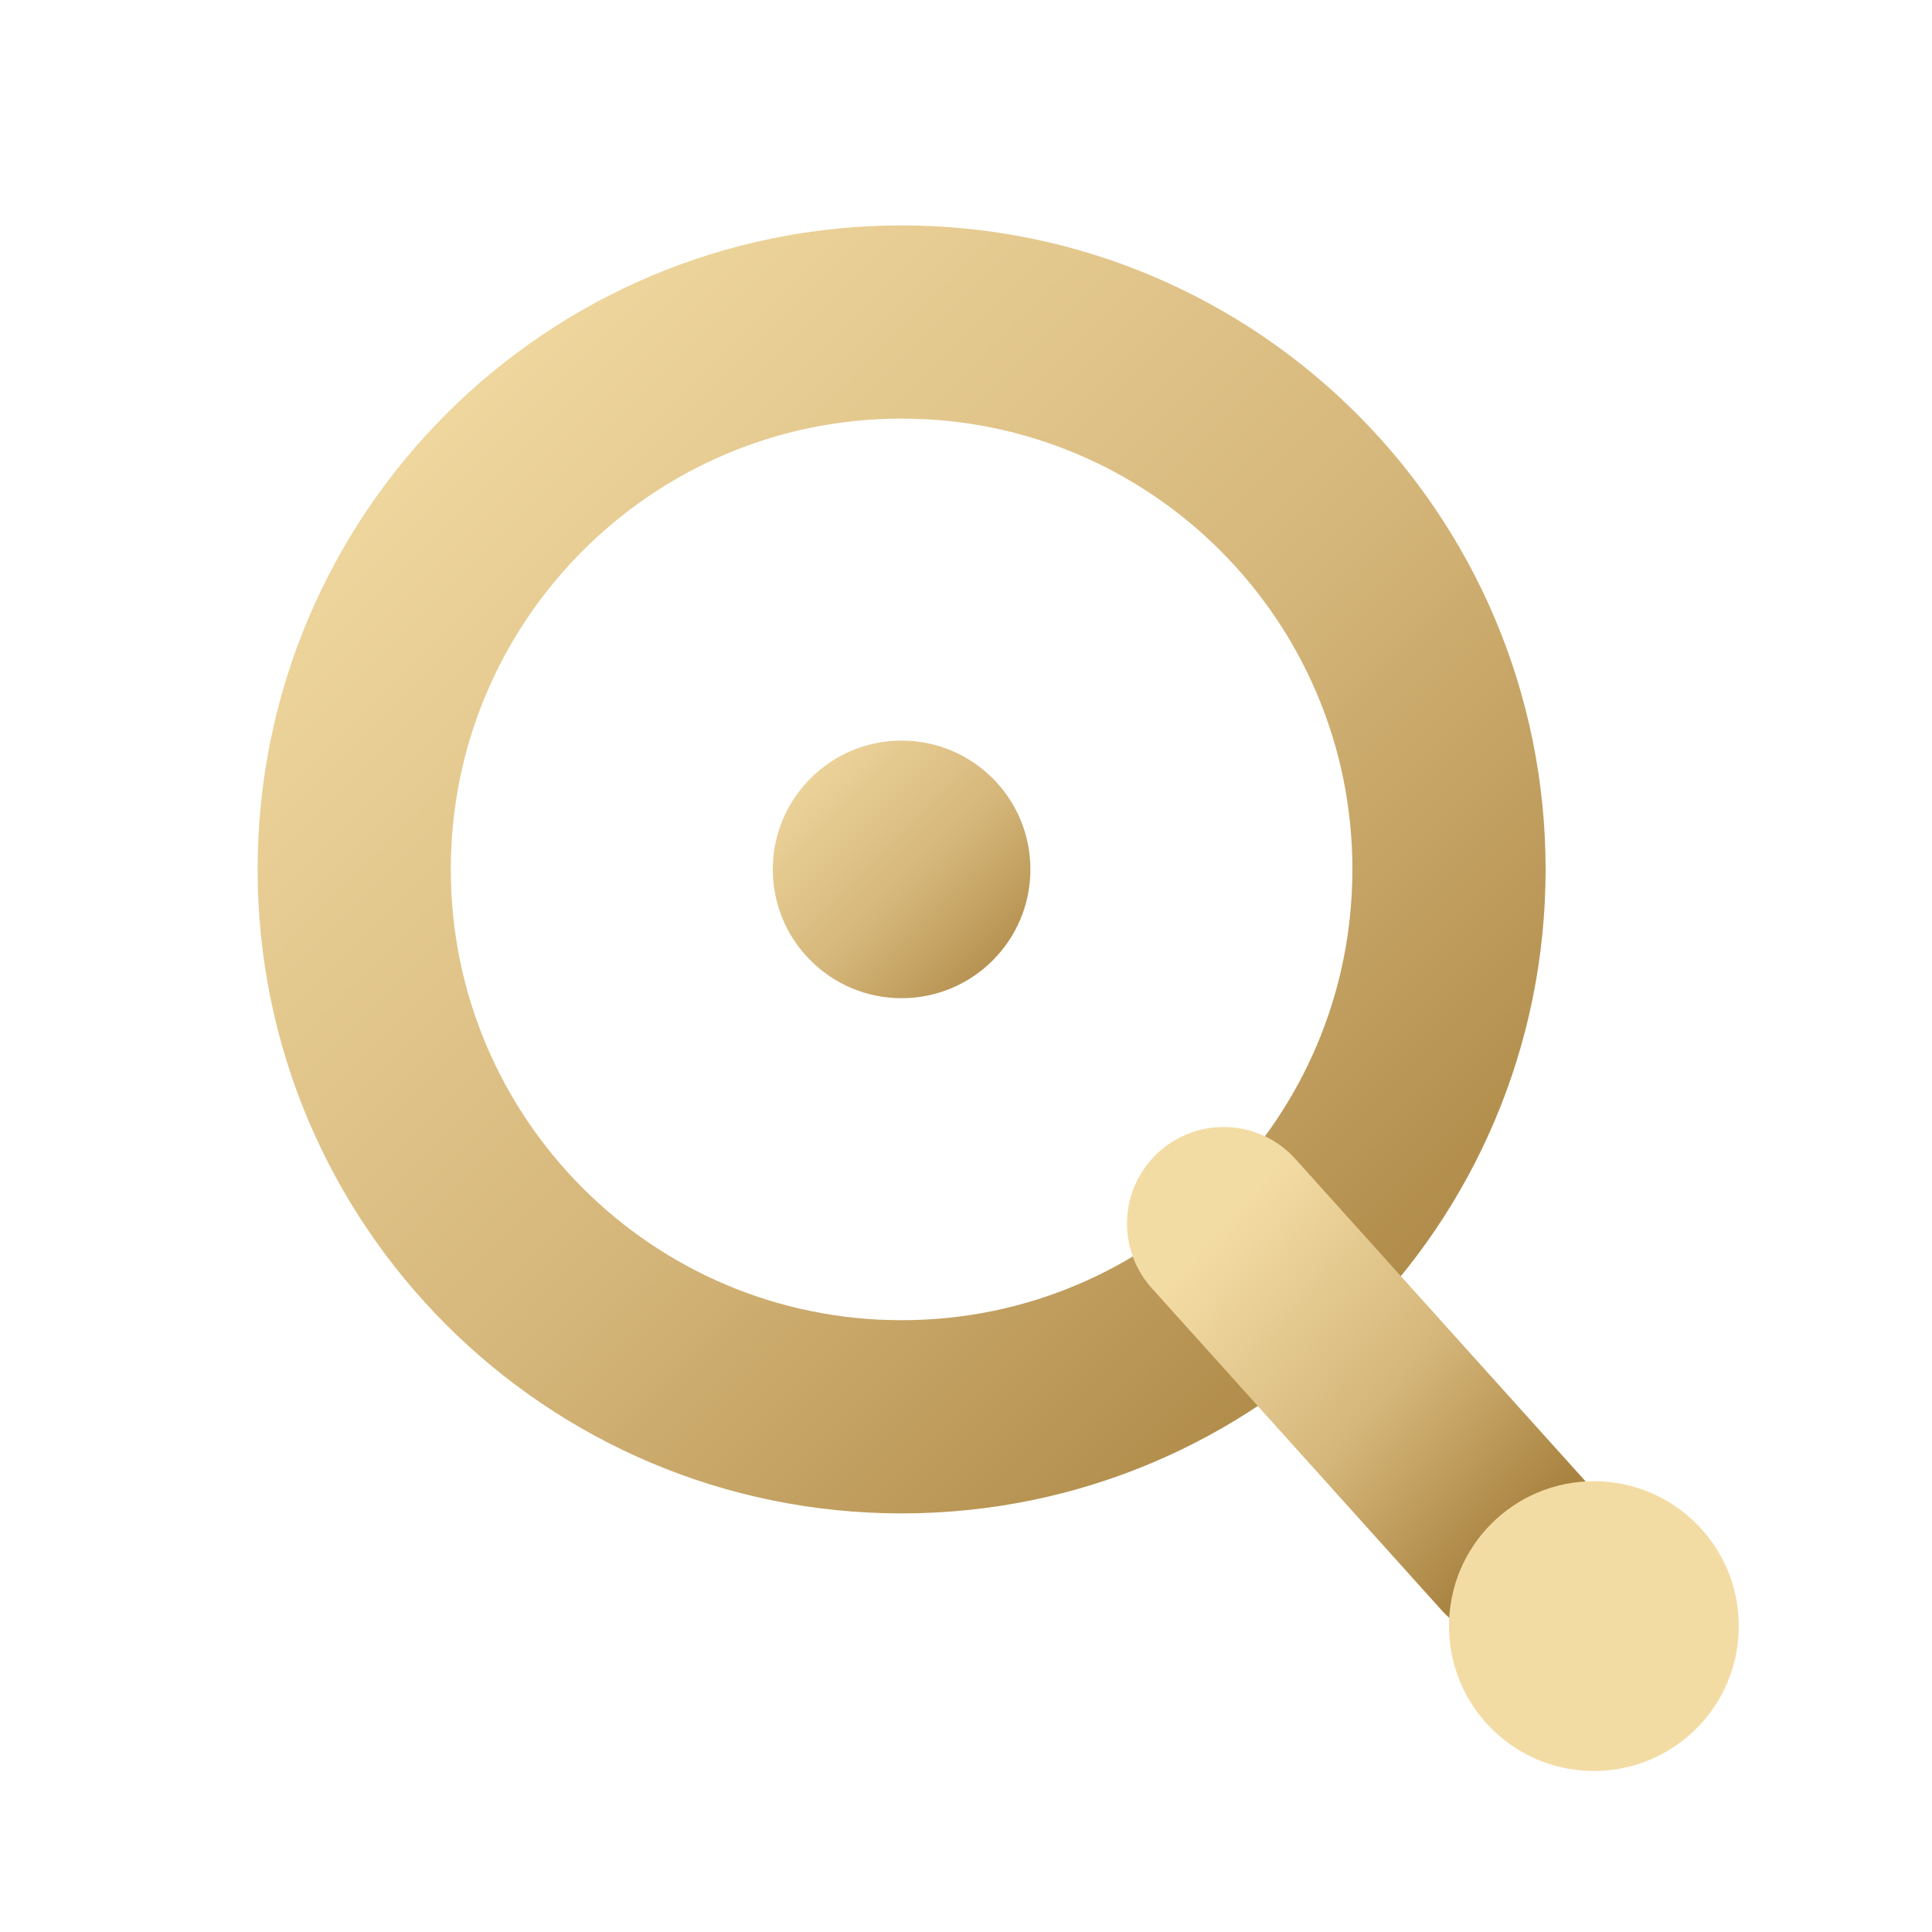
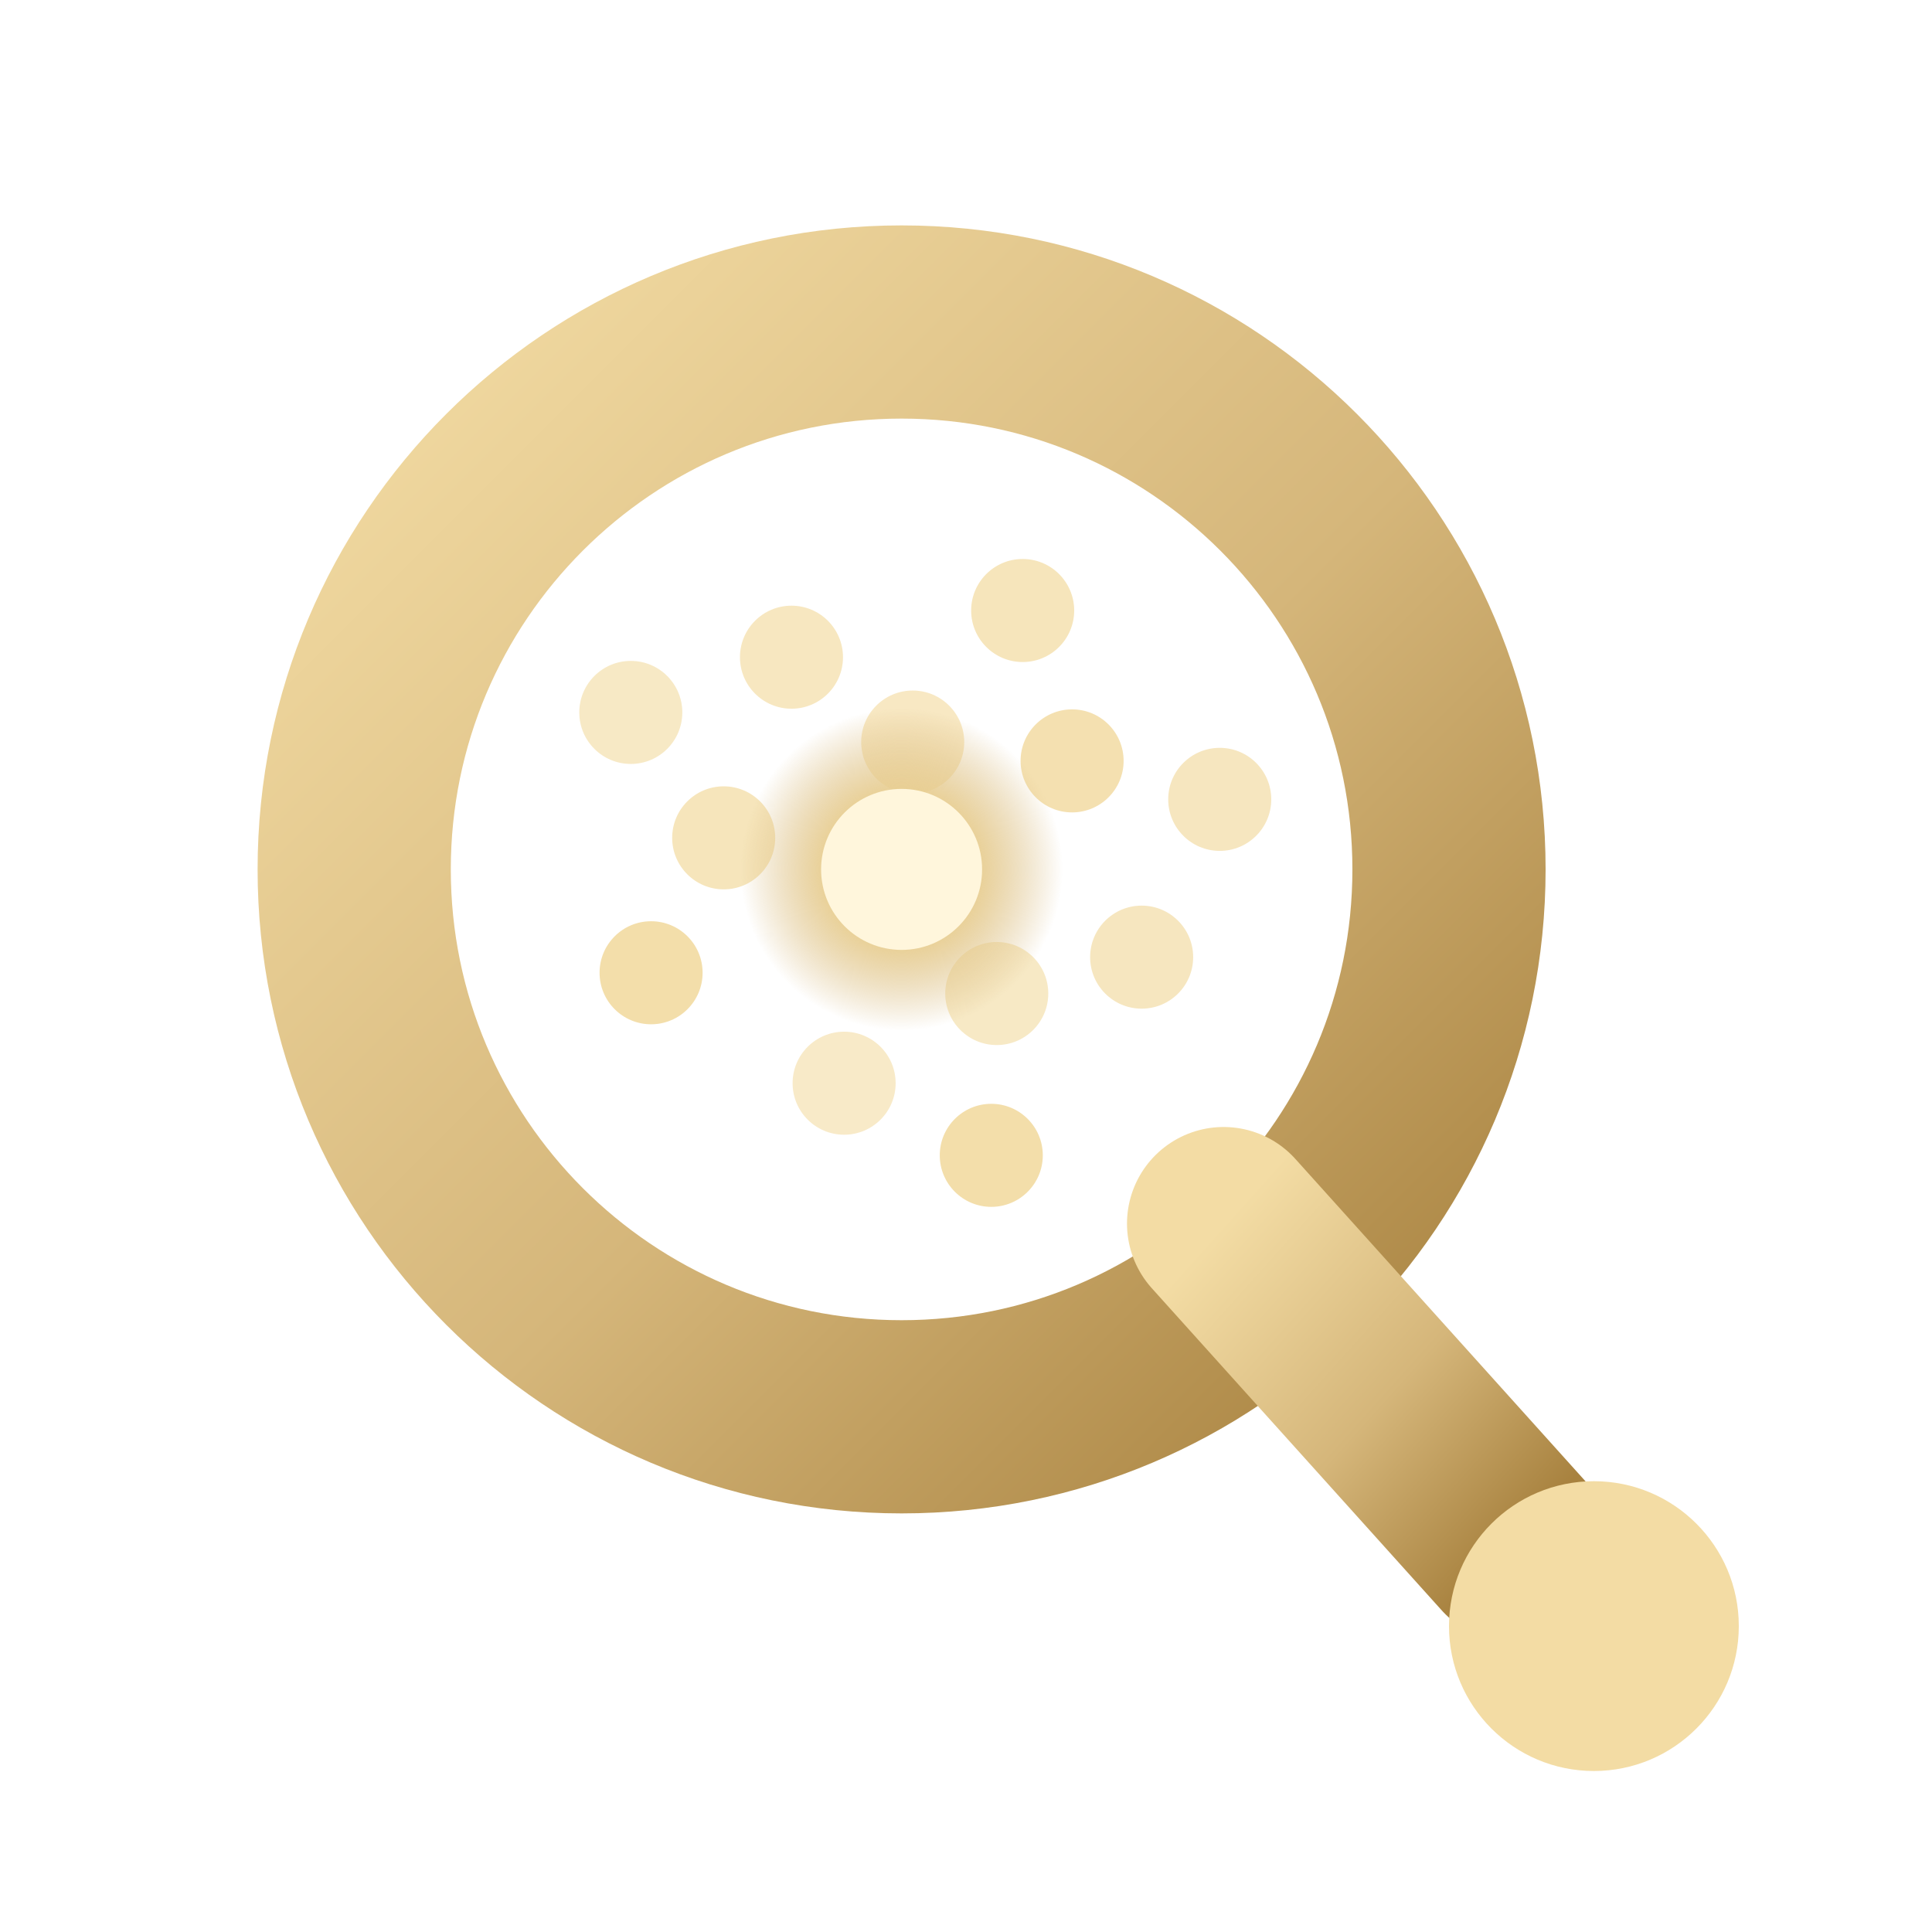
<svg xmlns="http://www.w3.org/2000/svg" viewBox="0 0 120 120">
  <defs>
    <linearGradient id="g" x1="0" y1="0" x2="1" y2="1">
      <stop offset="0" stop-color="#f3dca4" />
      <stop offset=".55" stop-color="#d5b67a" />
      <stop offset="1" stop-color="#a8823f" />
    </linearGradient>
    <radialGradient id="p">
      <stop offset="0" stop-color="#fff6dc" />
      <stop offset=".45" stop-color="#e9cf92" />
      <stop offset="1" stop-color="#d5b67a" stop-opacity="0" />
    </radialGradient>
  </defs>
  <circle cx="56" cy="54" r="34" fill="none" stroke="url(#g)" stroke-width="12" />
-   <circle cx="56" cy="54" r="8" fill="url(#g)" />
+   <circle cx="56.69" cy="46.09" r="3.2" fill="#f3dca4" fill-opacity="0.66" />
+   <circle cx="61.91" cy="61.71" r="3.2" fill="#f3dca4" fill-opacity="0.63" />
+   <circle cx="44.95" cy="52.04" r="3.2" fill="#f3dca4" fill-opacity="0.75" />
+   <circle cx="66.59" cy="47.26" r="3.2" fill="#f3dca4" fill-opacity="0.86" />
+   <circle cx="52.43" cy="67.28" r="3.2" fill="#f3dca4" fill-opacity="0.60" />
+   <circle cx="49.16" cy="40.82" r="3.2" fill="#f3dca4" fill-opacity="0.69" />
+   <circle cx="70.91" cy="59.45" r="3.2" fill="#f3dca4" fill-opacity="0.70" />
+   <circle cx="40.44" cy="60.42" r="3.2" fill="#f3dca4" fill-opacity="0.93" />
+   <circle cx="63.52" cy="37.92" r="3.2" fill="#f3dca4" fill-opacity="0.75" />
+   <circle cx="61.57" cy="71.76" r="3.2" fill="#f3dca4" fill-opacity="0.93" />
+   <circle cx="39.18" cy="44.25" r="3.2" fill="#f3dca4" fill-opacity="0.63" />
+   <circle cx="75.76" cy="49.65" r="3.2" fill="#f3dca4" fill-opacity="0.70" />
+   <circle cx="56" cy="54" r="10" fill="url(#p)" />
+   <circle cx="56" cy="54" r="5" fill="#fff6dc" />
  <path d="M76 76 L94 96" stroke="url(#g)" stroke-width="12" stroke-linecap="round" />
  <circle cx="99" cy="101" r="9" fill="#f3dca4" />
</svg>
